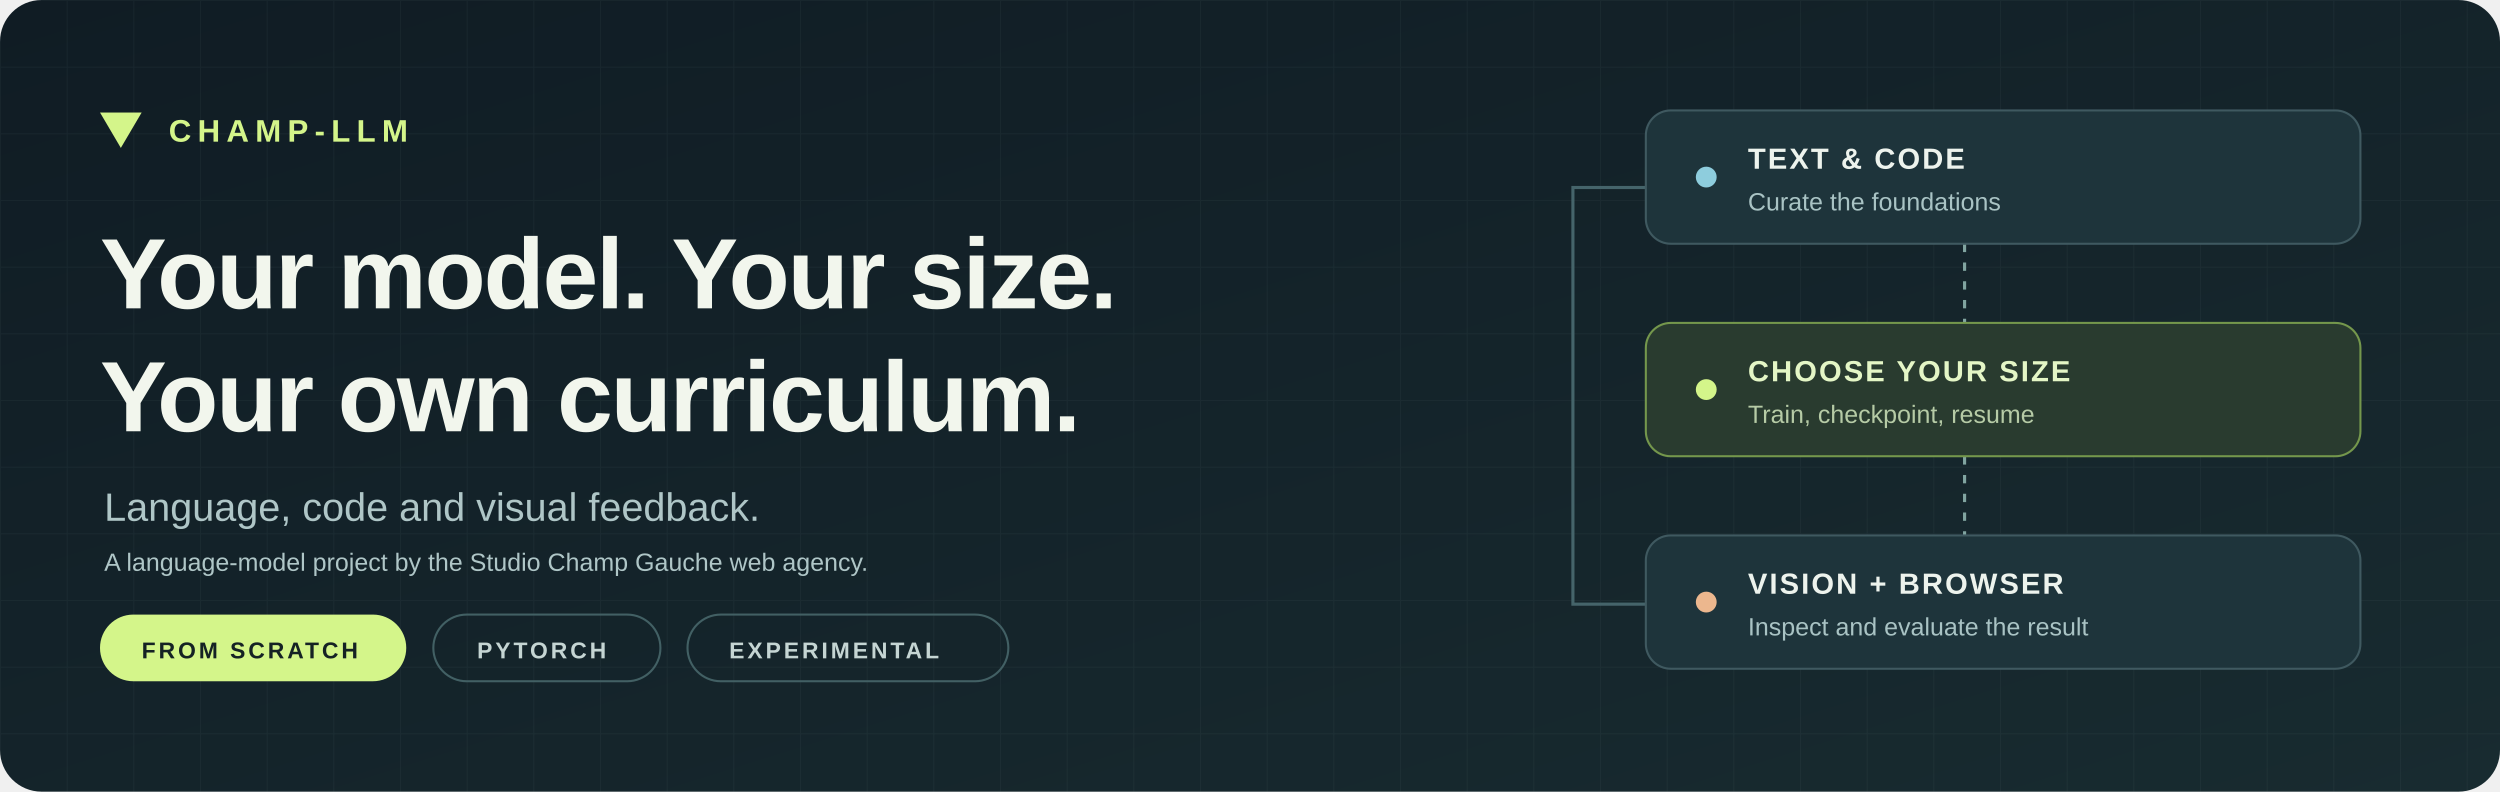
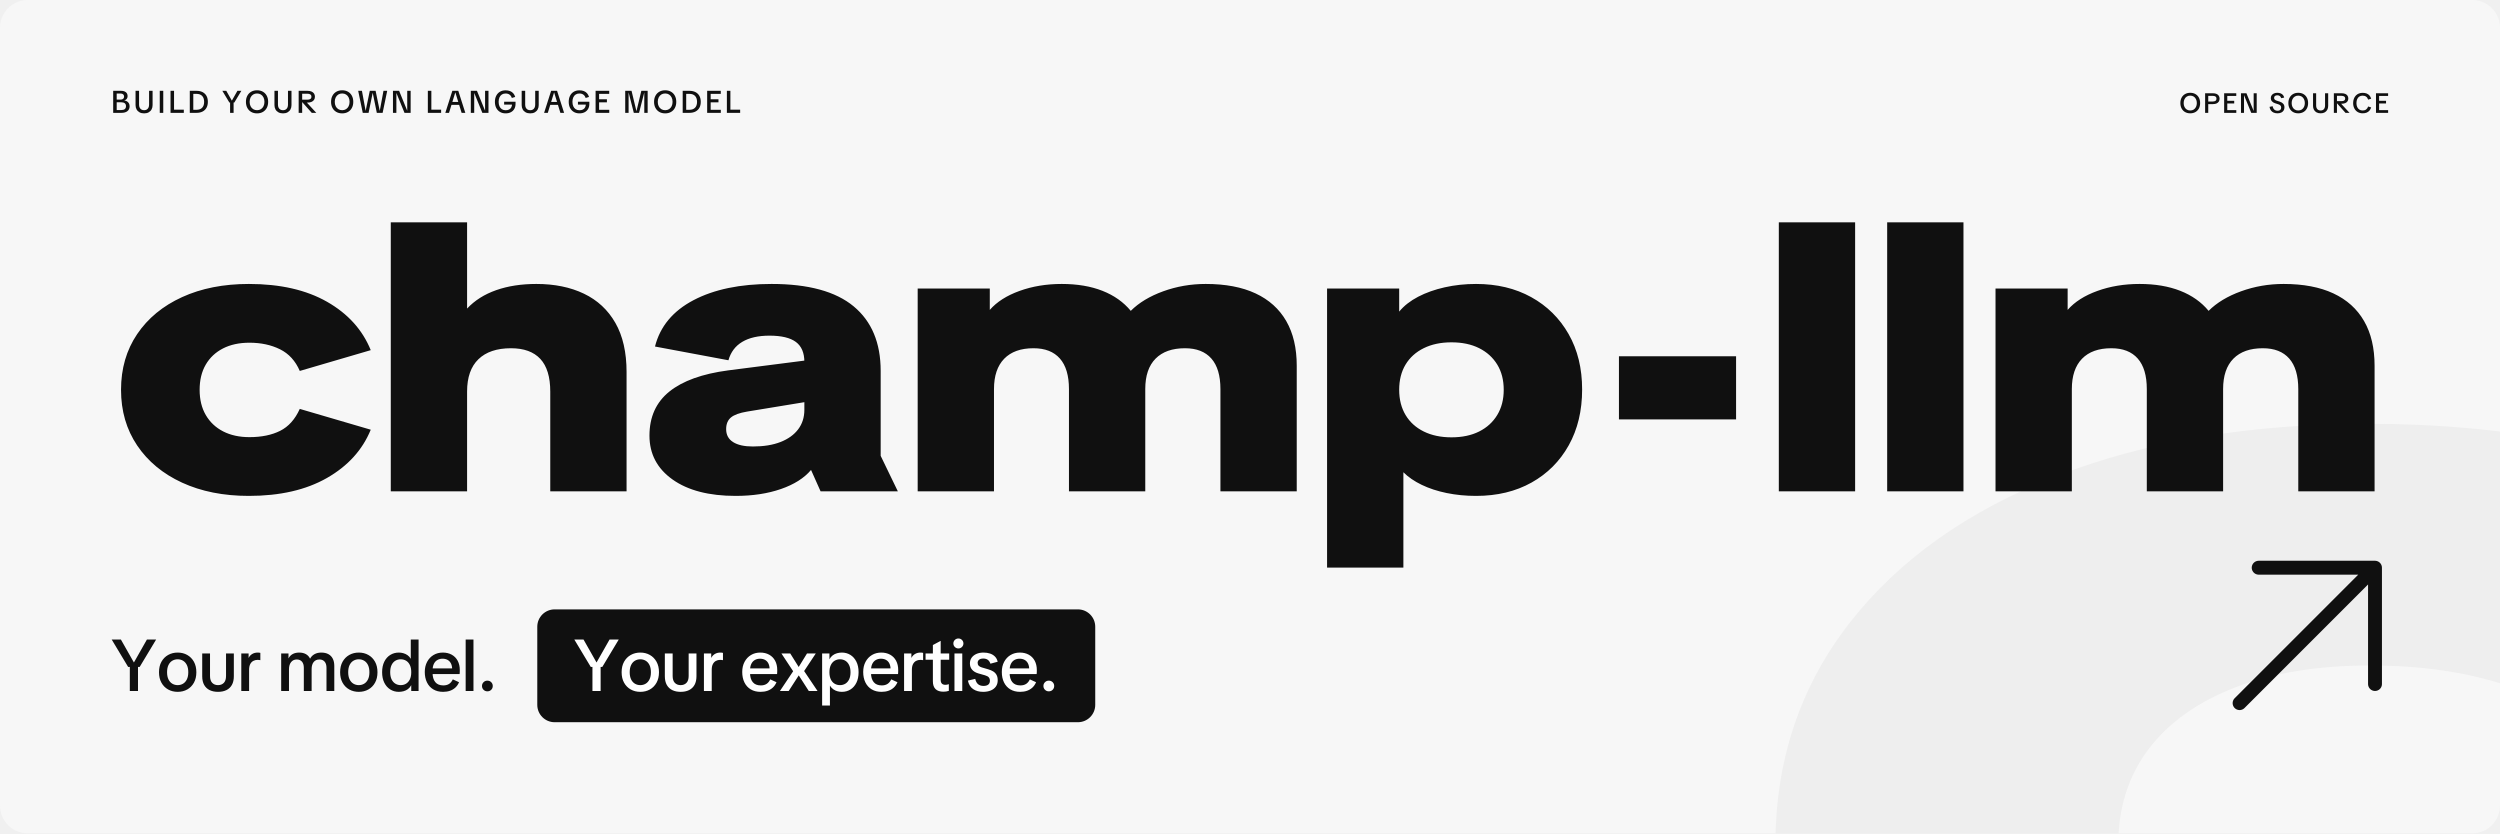
- <svg xmlns="http://www.w3.org/2000/svg" width="1200" height="380" viewBox="0 0 1200 380" role="img" aria-labelledby="title description">
+ <svg xmlns="http://www.w3.org/2000/svg" width="1440" height="480" viewBox="0 0 1440 480" role="img" aria-labelledby="title description">
  <defs>
-     <linearGradient id="bg" x1="0" y1="0" x2="1" y2="1">
-       <stop offset="0" stop-color="#101c24" />
-       <stop offset="1" stop-color="#182b30" />
-     </linearGradient>
-     <pattern id="grid" width="32" height="32" patternUnits="userSpaceOnUse">
-       <path d="M32 0H0V32" fill="none" stroke="#b4d3c9" stroke-opacity=".045" />
-     </pattern>
+     <clipPath id="canvas">
+       <rect width="1440" height="480" rx="16" />
+     </clipPath>
  </defs>
-   <rect width="1200" height="380" rx="20" fill="url(#bg)" />
-   <rect width="1200" height="380" rx="20" fill="url(#grid)" />
-   <path d="M48 54h20l-10 17z" fill="#d4f58a" />
-   <text x="81" y="68" fill="#d4f58a" font-family="Arial, sans-serif" font-size="15" font-weight="700" letter-spacing="3">CHAMP-LLM</text>
-   <g fill="#f2f6ed" font-family="Arial, sans-serif" font-size="48" font-weight="700" letter-spacing="-1">
-     <text x="48" y="148">Your model. Your size.</text>
-     <text x="48" y="207">Your own curriculum.</text>
-   </g>
-   <text x="50" y="250" fill="#afc6c7" font-family="Arial, sans-serif" font-size="19">Language, code and visual feedback.</text>
-   <text x="50" y="274" fill="#afc6c7" font-family="Arial, sans-serif" font-size="12">A language-model project by the Studio Champ Gauche web agency.</text>
-   <g font-family="Arial, sans-serif" font-size="11" font-weight="700" letter-spacing="1.4">
-     <rect x="48" y="295" width="147" height="32" rx="16" fill="#d4f58a" />
-     <text x="68" y="316" fill="#152224">FROM SCRATCH</text>
-     <rect x="208" y="295" width="109" height="32" rx="16" fill="none" stroke="#426064" />
-     <text x="229" y="316" fill="#c5d5d3">PYTORCH</text>
-     <rect x="330" y="295" width="154" height="32" rx="16" fill="none" stroke="#426064" />
-     <text x="350" y="316" fill="#c5d5d3">EXPERIMENTAL</text>
-   </g>
-   <path d="M790 90h-35v200h35" fill="none" stroke="#45646a" stroke-width="1.5" />
-   <path d="M943 117v38M943 219v38" fill="none" stroke="#81a5a1" stroke-width="1.5" stroke-dasharray="4 5" />
-   <g font-family="Arial, sans-serif">
-     <rect x="790" y="53" width="343" height="64" rx="12" fill="#1e343b" stroke="#3f5960" />
-     <circle cx="819" cy="85" r="5" fill="#8ecddd" />
-     <text x="839" y="81" fill="#edf3ed" font-size="14" font-weight="700" letter-spacing="1">TEXT &amp; CODE</text>
-     <text x="839" y="101" fill="#a9c3c4" font-size="12">Curate the foundations</text>
-     <rect x="790" y="155" width="343" height="64" rx="12" fill="#293b2f" stroke="#74974c" />
-     <circle cx="819" cy="187" r="5" fill="#d4f58a" />
-     <text x="839" y="183" fill="#e4f6c6" font-size="14" font-weight="700" letter-spacing="1">CHOOSE YOUR SIZE</text>
-     <text x="839" y="203" fill="#b6cba6" font-size="12">Train, checkpoint, resume</text>
-     <rect x="790" y="257" width="343" height="64" rx="12" fill="#1e343b" stroke="#3f5960" />
-     <circle cx="819" cy="289" r="5" fill="#ecb78e" />
-     <text x="839" y="285" fill="#edf3ed" font-size="14" font-weight="700" letter-spacing="1">VISION + BROWSER</text>
-     <text x="839" y="305" fill="#a9c3c4" font-size="12">Inspect and evaluate the result</text>
+   <g clip-path="url(#canvas)">
+     <rect width="1440" height="480" fill="#f7f7f7" />
+     <g aria-hidden="true" fill="#eeeeee">
+       <path d="M1364.53 730.44Q1261.87 730.44 1184.88 699.99Q1107.88 669.54 1065.25 614.73Q1022.62 559.92 1022.62 486.84Q1022.62 413.76 1065.25 358.95Q1107.88 304.14 1184.88 274.125Q1261.87 244.11 1364.53 244.11Q1484.59 244.11 1572.46 285.435Q1660.33 326.76 1695.13 398.97L1517.65 450.3Q1499.38 418.11 1459.36 400.71Q1419.34 383.31 1365.4 383.31Q1320.16 383.31 1287.54 395.925Q1254.91 408.54 1237.51 431.595Q1220.11 454.65 1220.11 486.84Q1220.11 519.03 1237.94 542.52Q1255.78 566.01 1288.4 578.625Q1321.03 591.24 1365.4 591.24Q1423.69 591.24 1460.66 575.145Q1497.64 559.05 1517.65 524.25L1695.13 575.58Q1660.33 647.79 1572.46 689.115Q1484.59 730.44 1364.53 730.44Z" />
+     </g>
+     <g aria-label="BUILD YOUR OWN LANGUAGE MODEL" fill="#101010">
+       <path d="M65.199 65V52.31H69.628Q71.517 52.31 72.504 53.114Q73.492 53.919 73.492 55.352Q73.492 55.943 73.278 56.451Q73.065 56.96 72.632 57.318Q72.199 57.675 71.522 57.855Q72.472 57.952 73.172 58.399Q73.871 58.845 74.263 59.565Q74.655 60.285 74.655 61.205Q74.655 62.981 73.428 63.99Q72.202 65 69.989 65ZM67.218 64.297 66.305 63.384H69.894Q71.2 63.384 71.884 62.827Q72.568 62.269 72.568 61.138Q72.568 60.029 71.858 59.472Q71.147 58.914 69.773 58.914H66.714V57.384H69.447Q70.394 57.384 70.935 56.918Q71.476 56.453 71.476 55.654Q71.476 54.791 70.935 54.325Q70.394 53.86 69.447 53.86H66.305L67.218 52.947ZM83.012 65.306Q81.463 65.306 80.358 64.696Q79.252 64.087 78.665 63.011Q78.077 61.935 78.077 60.526V52.31H80.097V60.319Q80.097 61.251 80.436 61.968Q80.775 62.684 81.427 63.082Q82.08 63.48 83.012 63.48Q83.939 63.48 84.571 63.082Q85.203 62.684 85.536 61.968Q85.87 61.251 85.87 60.319V52.31H87.889V60.526Q87.889 61.935 87.307 63.011Q86.726 64.087 85.637 64.696Q84.549 65.306 83.012 65.306ZM92.019 65V52.31H94.038V65ZM98.229 65V52.31H100.248V64.244L99.147 63.167H105.875V65ZM109.317 65V52.31H113.177Q115.229 52.31 116.691 53.066Q118.154 53.822 118.941 55.238Q119.728 56.655 119.728 58.653Q119.728 60.651 118.941 62.069Q118.154 63.488 116.688 64.244Q115.223 65 113.171 65ZM111.336 64.237 110.419 63.249H113.108Q115.306 63.249 116.446 62.05Q117.587 60.85 117.587 58.664Q117.587 56.478 116.446 55.269Q115.306 54.061 113.108 54.061H110.419L111.336 53.084ZM132.128 59.073 128.065 52.31H130.338L133.791 58.404H133.3L136.753 52.31H139.026L134.963 59.073ZM132.536 65V58.613H134.555V65ZM148.056 65.306Q146.134 65.306 144.695 64.478Q143.255 63.65 142.458 62.156Q141.66 60.662 141.66 58.664Q141.66 56.659 142.458 55.16Q143.255 53.66 144.695 52.832Q146.134 52.004 148.056 52.004Q149.989 52.004 151.422 52.832Q152.856 53.66 153.654 55.16Q154.452 56.659 154.452 58.664Q154.452 60.662 153.654 62.156Q152.856 63.65 151.422 64.478Q149.989 65.306 148.056 65.306ZM148.056 63.473Q149.336 63.473 150.294 62.867Q151.251 62.26 151.784 61.179Q152.318 60.098 152.318 58.664Q152.318 57.223 151.784 56.137Q151.251 55.05 150.294 54.443Q149.336 53.837 148.056 53.837Q146.787 53.837 145.823 54.443Q144.86 55.05 144.327 56.137Q143.794 57.223 143.794 58.664Q143.794 60.098 144.327 61.179Q144.86 62.26 145.823 62.867Q146.787 63.473 148.056 63.473ZM163.022 65.306Q161.473 65.306 160.368 64.696Q159.262 64.087 158.675 63.011Q158.087 61.935 158.087 60.526V52.31H160.107V60.319Q160.107 61.251 160.446 61.968Q160.785 62.684 161.437 63.082Q162.09 63.48 163.022 63.48Q163.949 63.48 164.581 63.082Q165.213 62.684 165.546 61.968Q165.88 61.251 165.88 60.319V52.31H167.899V60.526Q167.899 61.935 167.317 63.011Q166.736 64.087 165.647 64.696Q164.559 65.306 163.022 65.306ZM172.029 65V52.31H177.124Q178.467 52.31 179.423 52.721Q180.378 53.132 180.887 53.89Q181.396 54.648 181.396 55.703Q181.396 56.759 180.887 57.517Q180.378 58.275 179.423 58.686Q178.467 59.096 177.124 59.096H175.197V58.362H173.138V57.425H176.977Q178.136 57.425 178.758 57.003Q179.38 56.581 179.38 55.703Q179.38 54.825 178.758 54.4Q178.136 53.975 176.977 53.975H173.382L174.048 53.306V65ZM179.572 65 173.423 58.08H175.81L182.184 65ZM197.088 65.306Q195.166 65.306 193.727 64.478Q192.287 63.65 191.49 62.156Q190.692 60.662 190.692 58.664Q190.692 56.659 191.49 55.16Q192.287 53.66 193.727 52.832Q195.166 52.004 197.088 52.004Q199.021 52.004 200.454 52.832Q201.888 53.66 202.686 55.16Q203.484 56.659 203.484 58.664Q203.484 60.662 202.686 62.156Q201.888 63.65 200.454 64.478Q199.021 65.306 197.088 65.306ZM197.088 63.473Q198.368 63.473 199.326 62.867Q200.283 62.26 200.816 61.179Q201.35 60.098 201.35 58.664Q201.35 57.223 200.816 56.137Q200.283 55.05 199.326 54.443Q198.368 53.837 197.088 53.837Q195.819 53.837 194.855 54.443Q193.892 55.05 193.359 56.137Q192.826 57.223 192.826 58.664Q192.826 60.098 193.359 61.179Q193.892 62.26 194.855 62.867Q195.819 63.473 197.088 63.473ZM208.948 65 206.311 52.31H208.475L210.609 63.864L212.993 52.31H216.35L218.74 63.871L220.881 52.31H223.032L220.395 65H217.042L214.68 53.421L212.3 65ZM226.349 65V52.31H229.891L234.567 63.794V52.31H236.529V65H232.986L228.311 53.535V65ZM246.441 65V52.31H248.46V64.244L247.359 63.167H254.087V65ZM256.51 65 260.549 52.31H263.974L268.019 65H265.885L262.265 53.183L258.637 65ZM259.324 60.405V58.72H265.199V60.405ZM271.187 65V52.31H274.729L279.405 63.794V52.31H281.367V65H277.824L273.149 53.535V65ZM291.229 65.299Q289.377 65.299 287.986 64.474Q286.596 63.648 285.831 62.154Q285.066 60.66 285.066 58.664Q285.066 56.65 285.828 55.156Q286.589 53.662 287.968 52.845Q289.347 52.029 291.2 52.029Q292.673 52.029 293.778 52.454Q294.883 52.88 295.632 53.727Q296.382 54.574 296.756 55.837L294.809 56.432Q294.407 55.157 293.491 54.506Q292.575 53.855 291.206 53.855Q289.975 53.855 289.076 54.435Q288.176 55.016 287.694 56.093Q287.211 57.171 287.211 58.664Q287.211 60.152 287.7 61.236Q288.188 62.321 289.09 62.91Q289.993 63.5 291.236 63.5Q292.431 63.5 293.249 63.077Q294.066 62.655 294.494 61.847Q294.921 61.04 294.947 59.882L295.671 60.241H290.381V58.602H296.951V59.807Q296.951 61.48 296.253 62.715Q295.555 63.949 294.269 64.624Q292.984 65.299 291.229 65.299ZM305.42 65.306Q303.871 65.306 302.766 64.696Q301.66 64.087 301.073 63.011Q300.485 61.935 300.485 60.526V52.31H302.505V60.319Q302.505 61.251 302.844 61.968Q303.183 62.684 303.835 63.082Q304.488 63.48 305.42 63.48Q306.347 63.48 306.979 63.082Q307.611 62.684 307.944 61.968Q308.278 61.251 308.278 60.319V52.31H310.297V60.526Q310.297 61.935 309.715 63.011Q309.134 64.087 308.045 64.696Q306.957 65.306 305.42 65.306ZM313.408 65 317.447 52.31H320.872L324.917 65H322.783L319.163 53.183L315.535 65ZM316.222 60.405V58.72H322.097V60.405ZM333.745 65.299Q331.893 65.299 330.502 64.474Q329.112 63.648 328.347 62.154Q327.582 60.66 327.582 58.664Q327.582 56.65 328.344 55.156Q329.105 53.662 330.484 52.845Q331.863 52.029 333.716 52.029Q335.189 52.029 336.294 52.454Q337.399 52.88 338.148 53.727Q338.898 54.574 339.272 55.837L337.325 56.432Q336.923 55.157 336.007 54.506Q335.091 53.855 333.722 53.855Q332.491 53.855 331.592 54.435Q330.692 55.016 330.21 56.093Q329.727 57.171 329.727 58.664Q329.727 60.152 330.216 61.236Q330.704 62.321 331.606 62.91Q332.509 63.5 333.752 63.5Q334.947 63.5 335.765 63.077Q336.582 62.655 337.01 61.847Q337.437 61.04 337.463 59.882L338.187 60.241H332.897V58.602H339.467V59.807Q339.467 61.48 338.769 62.715Q338.071 63.949 336.785 64.624Q335.5 65.299 333.745 65.299ZM343.065 65V52.31H350.913V54.054H344.285L345.084 53.084V64.244L344.285 63.256H350.932V65ZM344.366 58.925V57.181H349.581V58.925ZM360.125 65V52.31H363.767L366.594 64.06L369.402 52.31H373.045V65H371.11V53.198L368.094 65H365.076L362.069 53.198V65ZM383.136 65.306Q381.214 65.306 379.775 64.478Q378.335 63.65 377.538 62.156Q376.74 60.662 376.74 58.664Q376.74 56.659 377.538 55.16Q378.335 53.66 379.775 52.832Q381.214 52.004 383.136 52.004Q385.069 52.004 386.502 52.832Q387.936 53.66 388.734 55.16Q389.532 56.659 389.532 58.664Q389.532 60.662 388.734 62.156Q387.936 63.65 386.502 64.478Q385.069 65.306 383.136 65.306ZM383.136 63.473Q384.416 63.473 385.374 62.867Q386.331 62.26 386.864 61.179Q387.398 60.098 387.398 58.664Q387.398 57.223 386.864 56.137Q386.331 55.05 385.374 54.443Q384.416 53.837 383.136 53.837Q381.867 53.837 380.903 54.443Q379.94 55.05 379.407 56.137Q378.874 57.223 378.874 58.664Q378.874 60.098 379.407 61.179Q379.94 62.26 380.903 62.867Q381.867 63.473 383.136 63.473ZM393.231 65V52.31H397.091Q399.143 52.31 400.605 53.066Q402.068 53.822 402.855 55.238Q403.642 56.655 403.642 58.653Q403.642 60.651 402.855 62.069Q402.068 63.488 400.602 64.244Q399.137 65 397.085 65ZM395.25 64.237 394.333 63.249H397.022Q399.22 63.249 400.36 62.05Q401.501 60.85 401.501 58.664Q401.501 56.478 400.36 55.269Q399.22 54.061 397.022 54.061H394.333L395.25 53.084ZM407.325 65V52.31H415.173V54.054H408.545L409.344 53.084V64.244L408.545 63.256H415.192V65ZM408.626 58.925V57.181H413.841V58.925ZM418.683 65V52.31H420.702V64.244L419.601 63.167H426.329V65Z" />
+     </g>
+     <g aria-label="OPEN SOURCE" fill="#101010">
+       <path d="M1261.58 65.272Q1259.87 65.272 1258.59 64.536Q1257.31 63.8 1256.6 62.472Q1255.89 61.144 1255.89 59.368Q1255.89 57.586 1256.6 56.253Q1257.31 54.92 1258.59 54.184Q1259.87 53.448 1261.58 53.448Q1263.3 53.448 1264.57 54.184Q1265.85 54.92 1266.56 56.253Q1267.27 57.586 1267.27 59.368Q1267.27 61.144 1266.56 62.472Q1265.85 63.8 1264.57 64.536Q1263.3 65.272 1261.58 65.272ZM1261.58 63.643Q1262.72 63.643 1263.57 63.104Q1264.42 62.565 1264.89 61.604Q1265.37 60.643 1265.37 59.368Q1265.37 58.087 1264.89 57.121Q1264.42 56.156 1263.57 55.616Q1262.72 55.077 1261.58 55.077Q1260.45 55.077 1259.6 55.616Q1258.74 56.156 1258.27 57.121Q1257.79 58.087 1257.79 59.368Q1257.79 60.643 1258.27 61.604Q1258.74 62.565 1259.6 63.104Q1260.45 63.643 1261.58 63.643ZM1270.15 65V53.72H1274.68Q1275.88 53.72 1276.73 54.096Q1277.58 54.472 1278.03 55.168Q1278.48 55.863 1278.48 56.84Q1278.48 57.806 1278.03 58.509Q1277.58 59.213 1276.73 59.589Q1275.88 59.965 1274.68 59.965H1271.5V58.467H1274.55Q1275.58 58.467 1276.13 58.066Q1276.69 57.664 1276.69 56.84Q1276.69 56.005 1276.13 55.611Q1275.58 55.218 1274.55 55.218H1271.36L1271.95 54.605V65ZM1281.11 65V53.72H1288.09V55.27H1282.2L1282.91 54.408V64.328L1282.2 63.45H1288.11V65ZM1282.27 59.6V58.05H1286.91V59.6ZM1290.81 65V53.72H1293.95L1298.11 63.928V53.72H1299.86V65H1296.71L1292.55 54.809V65ZM1311.84 65.272Q1310.58 65.272 1309.62 64.857Q1308.65 64.442 1308.05 63.613Q1307.45 62.785 1307.25 61.549L1309.04 61.176Q1309.18 62.016 1309.56 62.599Q1309.93 63.183 1310.51 63.485Q1311.09 63.788 1311.84 63.788Q1312.54 63.788 1313.01 63.565Q1313.47 63.343 1313.71 62.927Q1313.94 62.512 1313.94 61.932Q1313.94 61.23 1313.55 60.785Q1313.17 60.339 1312.26 60.05L1310.47 59.476Q1309.26 59.095 1308.62 58.336Q1307.98 57.577 1307.98 56.531Q1307.98 55.604 1308.45 54.912Q1308.92 54.221 1309.76 53.834Q1310.6 53.448 1311.72 53.448Q1312.8 53.448 1313.63 53.779Q1314.45 54.11 1314.99 54.729Q1315.52 55.347 1315.69 56.217L1313.97 56.549Q1313.72 55.704 1313.15 55.296Q1312.58 54.887 1311.73 54.887Q1310.88 54.887 1310.38 55.277Q1309.88 55.666 1309.88 56.387Q1309.88 56.936 1310.22 57.319Q1310.57 57.702 1311.35 57.962L1313.23 58.582Q1314.51 59.011 1315.18 59.806Q1315.84 60.602 1315.84 61.821Q1315.84 62.855 1315.38 63.627Q1314.91 64.399 1314.01 64.836Q1313.12 65.272 1311.84 65.272ZM1323.79 65.272Q1322.08 65.272 1320.8 64.536Q1319.52 63.8 1318.81 62.472Q1318.1 61.144 1318.1 59.368Q1318.1 57.586 1318.81 56.253Q1319.52 54.92 1320.8 54.184Q1322.08 53.448 1323.79 53.448Q1325.51 53.448 1326.78 54.184Q1328.06 54.92 1328.76 56.253Q1329.47 57.586 1329.47 59.368Q1329.47 61.144 1328.76 62.472Q1328.06 63.8 1326.78 64.536Q1325.51 65.272 1323.79 65.272ZM1323.79 63.643Q1324.93 63.643 1325.78 63.104Q1326.63 62.565 1327.1 61.604Q1327.58 60.643 1327.58 59.368Q1327.58 58.087 1327.1 57.121Q1326.63 56.156 1325.78 55.616Q1324.93 55.077 1323.79 55.077Q1322.66 55.077 1321.8 55.616Q1320.95 56.156 1320.47 57.121Q1320 58.087 1320 59.368Q1320 60.643 1320.47 61.604Q1320.95 62.565 1321.8 63.104Q1322.66 63.643 1323.79 63.643ZM1336.69 65.272Q1335.32 65.272 1334.33 64.73Q1333.35 64.188 1332.83 63.232Q1332.31 62.275 1332.31 61.023V53.72H1334.1V60.839Q1334.1 61.668 1334.4 62.304Q1334.7 62.941 1335.28 63.295Q1335.86 63.649 1336.69 63.649Q1337.52 63.649 1338.08 63.295Q1338.64 62.941 1338.93 62.304Q1339.23 61.668 1339.23 60.839V53.72H1341.03V61.023Q1341.03 62.275 1340.51 63.232Q1339.99 64.188 1339.03 64.73Q1338.06 65.272 1336.69 65.272ZM1344.3 65V53.72H1348.83Q1350.02 53.72 1350.87 54.085Q1351.72 54.45 1352.17 55.124Q1352.62 55.798 1352.62 56.736Q1352.62 57.675 1352.17 58.348Q1351.72 59.022 1350.87 59.387Q1350.02 59.752 1348.83 59.752H1347.11V59.099H1345.28V58.267H1348.7Q1349.73 58.267 1350.28 57.892Q1350.83 57.517 1350.83 56.736Q1350.83 55.956 1350.28 55.578Q1349.73 55.2 1348.7 55.2H1345.5L1346.09 54.605V65ZM1351 65 1345.54 58.849H1347.66L1353.32 65ZM1360.9 65.266Q1359.27 65.266 1358.03 64.532Q1356.8 63.798 1356.11 62.47Q1355.41 61.142 1355.41 59.368Q1355.41 58.02 1355.81 56.935Q1356.2 55.85 1356.93 55.074Q1357.65 54.298 1358.66 53.884Q1359.66 53.47 1360.88 53.47Q1362.19 53.47 1363.16 53.848Q1364.14 54.226 1364.8 54.979Q1365.46 55.732 1365.8 56.845L1364.05 57.4Q1363.69 56.26 1362.89 55.677Q1362.09 55.093 1360.87 55.093Q1359.78 55.093 1358.98 55.609Q1358.18 56.125 1357.75 57.083Q1357.31 58.041 1357.31 59.368Q1357.31 60.679 1357.75 61.64Q1358.18 62.601 1358.99 63.122Q1359.8 63.643 1360.9 63.643Q1362.1 63.643 1362.89 63.056Q1363.68 62.47 1364.05 61.336L1365.79 61.885Q1365.44 62.998 1364.78 63.749Q1364.11 64.499 1363.15 64.883Q1362.18 65.266 1360.9 65.266ZM1368.57 65V53.72H1375.55V55.27H1369.65L1370.37 54.408V64.328L1369.65 63.45H1375.56V65ZM1369.73 59.6V58.05H1374.36V59.6Z" />
+     </g>
+     <g aria-label="champ-llm" fill="#101010">
+       <path d="M143.335 285.637Q121.469 285.637 104.876 278Q88.284 270.363 78.999 256.573Q69.714 242.783 69.714 224.542Q69.714 206.192 78.999 192.457Q88.284 178.721 104.876 171.139Q121.469 163.557 143.335 163.557Q170.366 163.557 188.387 173.831Q206.408 184.106 213.55 201.687L172.674 213.664Q168.938 204.983 161.301 201.192Q153.664 197.401 143.665 197.401Q134.874 197.401 128.446 200.698Q122.018 203.994 118.502 210.038Q114.986 216.081 114.986 224.542Q114.986 233.003 118.557 239.102Q122.128 245.2 128.556 248.497Q134.984 251.793 143.665 251.793Q154.104 251.793 161.356 248.167Q168.608 244.541 172.674 235.531L213.55 247.508Q206.408 264.979 188.332 275.308Q170.257 285.637 143.335 285.637ZM225.088 283V128.065H269.041V177.732Q275.634 170.7 285.798 167.129Q295.962 163.557 308.929 163.557Q324.642 163.557 336.344 169.161Q348.047 174.765 354.475 186.028Q360.903 197.291 360.903 214.323V283H316.95V225.531Q316.95 212.895 311.236 206.741Q305.522 200.588 294.314 200.588Q282.117 200.588 275.579 206.906Q269.041 213.224 269.041 225.531V283ZM423.756 285.637Q400.681 285.637 387.385 276.187Q374.089 266.737 374.089 250.914Q374.089 234.761 385.572 225.531Q397.055 216.301 419.471 213.334L475.181 206.192V229.707L430.349 237.069Q423.756 238.168 421.009 240.475Q418.262 242.783 418.262 247.178Q418.262 252.123 422.273 254.65Q426.283 257.178 433.646 257.178Q442.986 257.178 449.579 254.595Q456.172 252.013 459.743 247.288Q463.314 242.563 463.314 236.08V208.499Q463.314 200.588 458.424 196.962Q453.534 193.336 443.205 193.336Q433.536 193.336 427.547 196.907Q421.558 200.478 419.581 207.511L377.276 199.599Q381.671 182.238 399.472 172.897Q417.273 163.557 444.414 163.557Q476.17 163.557 491.719 176.469Q507.267 189.38 507.267 213.664V262.562L517.156 283H472.654L467.16 270.693Q461.226 277.726 449.798 281.681Q438.371 285.637 423.756 285.637ZM528.584 283V166.195H570.12V178.502Q576.163 171.579 587.262 167.568Q598.36 163.557 611.546 163.557Q624.951 163.557 635.006 167.513Q645.06 171.469 651.323 179.051Q658.356 172.018 670.003 167.788Q681.651 163.557 694.507 163.557Q711.539 163.557 723.187 168.997Q734.834 174.436 740.878 184.93Q746.921 195.423 746.921 210.697V283H702.968V224.103Q702.968 212.455 697.749 206.522Q692.529 200.588 682.53 200.588Q671.542 200.588 665.608 206.577Q659.674 212.565 659.674 224.103V283H615.721V224.103Q615.721 212.455 610.502 206.522Q605.282 200.588 595.283 200.588Q584.295 200.588 578.416 206.631Q572.537 212.675 572.537 224.103V283ZM764.393 326.953V166.195H805.928V179.49Q810.104 174.436 816.862 170.92Q823.619 167.403 832.19 165.48Q840.761 163.557 850.211 163.557Q868.232 163.557 881.967 171.139Q895.703 178.721 903.504 192.402Q911.306 206.082 911.306 224.323Q911.306 242.673 903.614 256.463Q895.922 270.254 882.187 277.945Q868.452 285.637 850.211 285.637Q841.311 285.637 833.289 283.989Q825.268 282.341 818.894 279.264Q812.521 276.187 808.346 272.012V326.953ZM836.036 251.903Q845.266 251.903 851.969 248.552Q858.672 245.2 862.408 239.047Q866.144 232.893 866.144 224.542Q866.144 216.081 862.408 209.983Q858.672 203.884 851.969 200.533Q845.266 197.182 836.036 197.182Q826.916 197.182 820.103 200.533Q813.29 203.884 809.609 209.983Q805.928 216.081 805.928 224.542Q805.928 232.893 809.609 239.047Q813.29 245.2 820.103 248.552Q826.916 251.903 836.036 251.903ZM932.513 241.574V205.203H999.981V241.574ZM1024.6 283V128.065H1068.55V283ZM1087.01 283V128.065H1130.96V283ZM1149.42 283V166.195H1190.96V178.502Q1197 171.579 1208.1 167.568Q1219.2 163.557 1232.38 163.557Q1245.79 163.557 1255.84 167.513Q1265.9 171.469 1272.16 179.051Q1279.19 172.018 1290.84 167.788Q1302.49 163.557 1315.35 163.557Q1332.38 163.557 1344.02 168.997Q1355.67 174.436 1361.71 184.93Q1367.76 195.423 1367.76 210.697V283H1323.81V224.103Q1323.81 212.455 1318.59 206.522Q1313.37 200.588 1303.37 200.588Q1292.38 200.588 1286.45 206.577Q1280.51 212.565 1280.51 224.103V283H1236.56V224.103Q1236.56 212.455 1231.34 206.522Q1226.12 200.588 1216.12 200.588Q1205.13 200.588 1199.25 206.631Q1193.38 212.675 1193.38 224.103V283Z" />
+     </g>
+     <g aria-label="Your model." fill="#101010">
+       <path d="M73.823 384.171 64.343 368.39H69.647L77.704 382.61H76.557L84.614 368.39H89.918L80.438 384.171ZM74.775 398V383.096H79.487V398ZM102.341 398.504Q99.293 398.504 96.85 397.143Q94.408 395.781 92.995 393.244Q91.582 390.707 91.582 387.205Q91.582 383.689 92.995 381.159Q94.408 378.629 96.85 377.255Q99.293 375.88 102.341 375.88Q105.416 375.88 107.845 377.255Q110.274 378.629 111.687 381.159Q113.1 383.689 113.1 387.205Q113.1 390.707 111.687 393.244Q110.274 395.781 107.845 397.143Q105.416 398.504 102.341 398.504ZM102.341 394.634Q104.043 394.634 105.428 393.81Q106.813 392.986 107.631 391.335Q108.449 389.685 108.449 387.205Q108.449 384.699 107.631 383.049Q106.813 381.398 105.428 380.574Q104.043 379.75 102.341 379.75Q100.639 379.75 99.246 380.574Q97.854 381.398 97.043 383.049Q96.233 384.699 96.233 387.205Q96.233 389.685 97.043 391.335Q97.854 392.986 99.246 393.81Q100.639 394.634 102.341 394.634ZM125.575 398.504Q122.818 398.504 120.768 397.507Q118.719 396.511 117.597 394.51Q116.476 392.509 116.476 389.503V376.384H120.97V389.334Q120.97 392.02 122.237 393.327Q123.503 394.634 125.575 394.634Q127.662 394.634 128.929 393.327Q130.195 392.02 130.195 389.334V376.384H134.689V389.503Q134.689 392.509 133.568 394.51Q132.447 396.511 130.403 397.507Q128.359 398.504 125.575 398.504ZM138.988 398V376.384H143.195V378.998Q143.867 377.57 145.23 376.725Q146.593 375.88 148.483 375.88Q148.888 375.88 149.283 375.928Q149.678 375.975 149.957 376.059V380.259Q149.491 380.16 149.12 380.124Q148.749 380.087 148.294 380.087Q146.996 380.087 145.888 380.685Q144.779 381.282 144.131 382.536Q143.482 383.79 143.482 385.786V398ZM161.962 398V376.384H166.169V379.28Q166.994 377.597 168.573 376.738Q170.152 375.88 172.359 375.88Q174.592 375.88 176.196 376.78Q177.799 377.681 178.605 379.41Q179.476 377.738 181.139 376.809Q182.802 375.88 185.043 375.88Q187.468 375.88 189.137 376.783Q190.806 377.686 191.679 379.397Q192.552 381.107 192.552 383.589V398H188.057V384.641Q188.057 382.326 186.968 381.091Q185.879 379.857 184.002 379.857Q181.854 379.857 180.675 381.331Q179.496 382.806 179.496 385.441V398H175.002V384.641Q175.002 382.326 173.913 381.091Q172.823 379.857 170.946 379.857Q168.878 379.857 167.667 381.379Q166.456 382.901 166.456 385.521V398ZM206.669 398.504Q203.621 398.504 201.178 397.143Q198.736 395.781 197.323 393.244Q195.91 390.707 195.91 387.205Q195.91 383.689 197.323 381.159Q198.736 378.629 201.178 377.255Q203.621 375.88 206.669 375.88Q209.744 375.88 212.173 377.255Q214.602 378.629 216.015 381.159Q217.428 383.689 217.428 387.205Q217.428 390.707 216.015 393.244Q214.602 395.781 212.173 397.143Q209.744 398.504 206.669 398.504ZM206.669 394.634Q208.371 394.634 209.756 393.81Q211.141 392.986 211.959 391.335Q212.777 389.685 212.777 387.205Q212.777 384.699 211.959 383.049Q211.141 381.398 209.756 380.574Q208.371 379.75 206.669 379.75Q204.967 379.75 203.574 380.574Q202.182 381.398 201.371 383.049Q200.561 384.699 200.561 387.205Q200.561 389.685 201.371 391.335Q202.182 392.986 203.574 393.81Q204.967 394.634 206.669 394.634ZM229.717 398.504Q227.025 398.504 224.839 397.162Q222.653 395.819 221.377 393.282Q220.102 390.745 220.102 387.194Q220.102 383.643 221.362 381.112Q222.622 378.58 224.808 377.23Q226.994 375.88 229.717 375.88Q230.992 375.88 232.273 376.227Q233.553 376.575 234.691 377.353Q235.828 378.131 236.606 379.474V368.39H241.101V398H236.878V394.639Q236.141 396.054 234.989 396.911Q233.836 397.767 232.477 398.136Q231.118 398.504 229.717 398.504ZM230.808 394.634Q232.525 394.634 233.891 393.81Q235.257 392.986 236.067 391.335Q236.878 389.685 236.878 387.179Q236.878 384.672 236.067 383.022Q235.257 381.372 233.891 380.561Q232.525 379.75 230.808 379.75Q229.132 379.75 227.753 380.561Q226.374 381.372 225.563 383.022Q224.753 384.672 224.753 387.179Q224.753 389.685 225.563 391.335Q226.374 392.986 227.753 393.81Q229.132 394.634 230.808 394.634ZM255.21 398.504Q251.96 398.504 249.586 397.087Q247.212 395.671 245.942 393.084Q244.672 390.497 244.672 387.06Q244.672 383.742 246.016 381.22Q247.361 378.698 249.706 377.289Q252.051 375.88 255.038 375.88Q257.982 375.88 260.194 377.104Q262.405 378.328 263.623 380.598Q264.842 382.869 264.842 385.989Q264.842 386.603 264.819 387.226Q264.796 387.849 264.739 388.246H247.046V385.012H261.973L260.444 385.722Q260.471 383.697 259.809 382.285Q259.147 380.874 257.891 380.145Q256.636 379.416 254.892 379.416Q253.286 379.416 251.975 380.139Q250.664 380.862 249.915 382.373Q249.165 383.883 249.165 386.252V387.571Q249.165 390.976 250.715 392.888Q252.264 394.799 255.362 394.799Q257.327 394.799 258.663 393.942Q259.999 393.086 260.82 391.308L264.407 392.964Q263.642 394.793 262.307 396.032Q260.972 397.271 259.191 397.887Q257.409 398.504 255.21 398.504ZM268.222 398V368.39H272.716V398ZM280.713 398.21Q279.421 398.21 278.523 397.31Q277.625 396.41 277.625 395.11Q277.625 393.853 278.523 392.953Q279.421 392.053 280.713 392.053Q282.074 392.053 282.951 392.953Q283.828 393.853 283.828 395.11Q283.828 396.41 282.951 397.31Q282.074 398.21 280.713 398.21Z" />
+     </g>
+     <rect x="309.474" y="351" width="321.384" height="65" rx="10" fill="#101010" />
+     <g aria-label="Your expertise." fill="#ffffff">
+       <path d="M340.297 384.171 330.817 368.39H336.121L344.178 382.61H343.031L351.088 368.39H356.392L346.912 384.171ZM341.249 398V383.096H345.961V398ZM368.815 398.504Q365.767 398.504 363.324 397.143Q360.882 395.781 359.469 393.244Q358.056 390.707 358.056 387.205Q358.056 383.689 359.469 381.159Q360.882 378.629 363.324 377.255Q365.767 375.88 368.815 375.88Q371.89 375.88 374.319 377.255Q376.748 378.629 378.161 381.159Q379.574 383.689 379.574 387.205Q379.574 390.707 378.161 393.244Q376.748 395.781 374.319 397.143Q371.89 398.504 368.815 398.504ZM368.815 394.634Q370.517 394.634 371.902 393.81Q373.287 392.986 374.105 391.335Q374.923 389.685 374.923 387.205Q374.923 384.699 374.105 383.049Q373.287 381.398 371.902 380.574Q370.517 379.75 368.815 379.75Q367.113 379.75 365.72 380.574Q364.328 381.398 363.517 383.049Q362.707 384.699 362.707 387.205Q362.707 389.685 363.517 391.335Q364.328 392.986 365.72 393.81Q367.113 394.634 368.815 394.634ZM392.049 398.504Q389.292 398.504 387.242 397.507Q385.193 396.511 384.071 394.51Q382.95 392.509 382.95 389.503V376.384H387.444V389.334Q387.444 392.02 388.711 393.327Q389.977 394.634 392.049 394.634Q394.136 394.634 395.403 393.327Q396.669 392.02 396.669 389.334V376.384H401.163V389.503Q401.163 392.509 400.042 394.51Q398.921 396.511 396.877 397.507Q394.833 398.504 392.049 398.504ZM405.462 398V376.384H409.669V378.998Q410.341 377.57 411.704 376.725Q413.067 375.88 414.957 375.88Q415.362 375.88 415.757 375.928Q416.152 375.975 416.431 376.059V380.259Q415.965 380.16 415.594 380.124Q415.223 380.087 414.768 380.087Q413.47 380.087 412.362 380.685Q411.253 381.282 410.605 382.536Q409.956 383.79 409.956 385.786V398ZM438.062 398.504Q434.812 398.504 432.438 397.087Q430.064 395.671 428.794 393.084Q427.524 390.497 427.524 387.06Q427.524 383.742 428.868 381.22Q430.213 378.698 432.558 377.289Q434.903 375.88 437.89 375.88Q440.834 375.88 443.046 377.104Q445.257 378.328 446.475 380.598Q447.694 382.869 447.694 385.989Q447.694 386.603 447.671 387.226Q447.648 387.849 447.591 388.246H429.898V385.012H444.825L443.296 385.722Q443.323 383.697 442.661 382.285Q441.999 380.874 440.743 380.145Q439.488 379.416 437.744 379.416Q436.138 379.416 434.827 380.139Q433.516 380.862 432.767 382.373Q432.017 383.883 432.017 386.252V387.571Q432.017 390.976 433.567 392.888Q435.116 394.799 438.214 394.799Q440.179 394.799 441.515 393.942Q442.851 393.086 443.672 391.308L447.259 392.964Q446.494 394.793 445.159 396.032Q443.824 397.271 442.043 397.887Q440.261 398.504 438.062 398.504ZM449.25 398 456.855 386.641 450.093 376.384H455.18L460.048 384.182L464.841 376.384H469.897L463.178 386.526L470.893 398H465.852L460.083 389.026L454.291 398ZM473.544 406.4V376.384H477.751V379.745Q478.515 378.314 479.654 377.465Q480.793 376.617 482.165 376.248Q483.538 375.88 484.912 375.88Q487.646 375.88 489.819 377.222Q491.992 378.565 493.267 381.102Q494.542 383.639 494.542 387.19Q494.542 390.741 493.282 393.272Q492.022 395.804 489.85 397.154Q487.677 398.504 484.912 398.504Q483.652 398.504 482.372 398.164Q481.091 397.825 479.967 397.025Q478.843 396.226 478.038 394.926V406.4ZM483.821 394.634Q485.539 394.634 486.897 393.823Q488.255 393.012 489.073 391.362Q489.892 389.712 489.892 387.205Q489.892 384.699 489.073 383.049Q488.255 381.398 486.897 380.574Q485.539 379.75 483.821 379.75Q482.131 379.75 480.752 380.574Q479.372 381.398 478.562 383.049Q477.751 384.699 477.751 387.205Q477.751 389.712 478.562 391.362Q479.372 393.012 480.752 393.823Q482.131 394.634 483.821 394.634ZM507.74 398.504Q504.49 398.504 502.116 397.087Q499.742 395.671 498.472 393.084Q497.202 390.497 497.202 387.06Q497.202 383.742 498.546 381.22Q499.891 378.698 502.236 377.289Q504.581 375.88 507.568 375.88Q510.512 375.88 512.724 377.104Q514.935 378.328 516.153 380.598Q517.372 382.869 517.372 385.989Q517.372 386.603 517.349 387.226Q517.326 387.849 517.269 388.246H499.576V385.012H514.503L512.974 385.722Q513.001 383.697 512.339 382.285Q511.677 380.874 510.421 380.145Q509.166 379.416 507.422 379.416Q505.816 379.416 504.505 380.139Q503.194 380.862 502.445 382.373Q501.695 383.883 501.695 386.252V387.571Q501.695 390.976 503.245 392.888Q504.794 394.799 507.892 394.799Q509.857 394.799 511.193 393.942Q512.529 393.086 513.35 391.308L516.937 392.964Q516.172 394.793 514.837 396.032Q513.502 397.271 511.721 397.887Q509.939 398.504 507.74 398.504ZM520.752 398V376.384H524.959V378.998Q525.631 377.57 526.994 376.725Q528.357 375.88 530.247 375.88Q530.652 375.88 531.047 375.928Q531.442 375.975 531.721 376.059V380.259Q531.255 380.16 530.884 380.124Q530.513 380.087 530.058 380.087Q528.76 380.087 527.652 380.685Q526.543 381.282 525.895 382.536Q525.246 383.79 525.246 385.786V398ZM543.415 398.42Q540.429 398.42 538.883 396.928Q537.338 395.435 537.338 392.411V371.537L541.832 369.14V391.565Q541.832 393.052 542.523 393.754Q543.215 394.455 544.514 394.455Q544.955 394.455 545.448 394.371Q545.941 394.287 546.528 394.078V397.936Q545.728 398.189 544.981 398.304Q544.235 398.42 543.415 398.42ZM533.123 379.993V376.387H546.738V379.993ZM549.774 398V376.384H554.268V398ZM552.034 373.508Q550.826 373.508 549.983 372.661Q549.141 371.814 549.141 370.627Q549.141 369.441 549.983 368.604Q550.826 367.767 552.034 367.767Q553.242 367.767 554.085 368.604Q554.928 369.441 554.928 370.627Q554.928 371.814 554.085 372.661Q553.242 373.508 552.034 373.508ZM566.301 398.504Q562.833 398.504 560.523 396.921Q558.212 395.339 557.502 392.021L561.736 391.023Q562.217 393.156 563.405 394.123Q564.593 395.09 566.493 395.09Q568.278 395.09 569.232 394.337Q570.185 393.584 570.185 392.119Q570.185 390.929 569.556 390.18Q568.927 389.43 567.37 388.976L563.455 387.865Q561.251 387.224 559.962 385.78Q558.673 384.336 558.673 382.125Q558.673 380.223 559.668 378.827Q560.663 377.431 562.424 376.655Q564.185 375.88 566.497 375.88Q568.594 375.88 570.274 376.449Q571.955 377.018 573.099 378.177Q574.243 379.336 574.663 381.161L570.49 382.289Q569.953 380.755 568.947 380.038Q567.942 379.32 566.374 379.32Q564.784 379.32 563.954 380.007Q563.124 380.693 563.124 381.777Q563.124 382.791 563.702 383.428Q564.28 384.065 565.501 384.435L569.19 385.512Q570.875 385.989 572.099 386.751Q573.323 387.513 574.003 388.743Q574.683 389.973 574.683 391.843Q574.683 393.959 573.628 395.445Q572.574 396.931 570.687 397.717Q568.8 398.504 566.301 398.504ZM587.582 398.504Q584.332 398.504 581.958 397.087Q579.584 395.671 578.314 393.084Q577.044 390.497 577.044 387.06Q577.044 383.742 578.388 381.22Q579.733 378.698 582.078 377.289Q584.423 375.88 587.41 375.88Q590.354 375.88 592.566 377.104Q594.777 378.328 595.995 380.598Q597.214 382.869 597.214 385.989Q597.214 386.603 597.191 387.226Q597.168 387.849 597.111 388.246H579.418V385.012H594.345L592.816 385.722Q592.843 383.697 592.181 382.285Q591.519 380.874 590.263 380.145Q589.008 379.416 587.264 379.416Q585.658 379.416 584.347 380.139Q583.036 380.862 582.287 382.373Q581.537 383.883 581.537 386.252V387.571Q581.537 390.976 583.087 392.888Q584.636 394.799 587.734 394.799Q589.699 394.799 591.035 393.942Q592.371 393.086 593.192 391.308L596.779 392.964Q596.014 394.793 594.679 396.032Q593.344 397.271 591.563 397.887Q589.781 398.504 587.582 398.504ZM604.097 398.21Q602.805 398.21 601.907 397.31Q601.009 396.41 601.009 395.11Q601.009 393.853 601.907 392.953Q602.805 392.053 604.097 392.053Q605.458 392.053 606.335 392.953Q607.212 393.853 607.212 395.11Q607.212 396.41 606.335 397.31Q605.458 398.21 604.097 398.21Z" />
+     </g>
+     <path d="M1290 405 1368 327M1301 327h67v67" fill="none" stroke="#101010" stroke-width="8" stroke-linecap="round" stroke-linejoin="round" />
  </g>
</svg>
